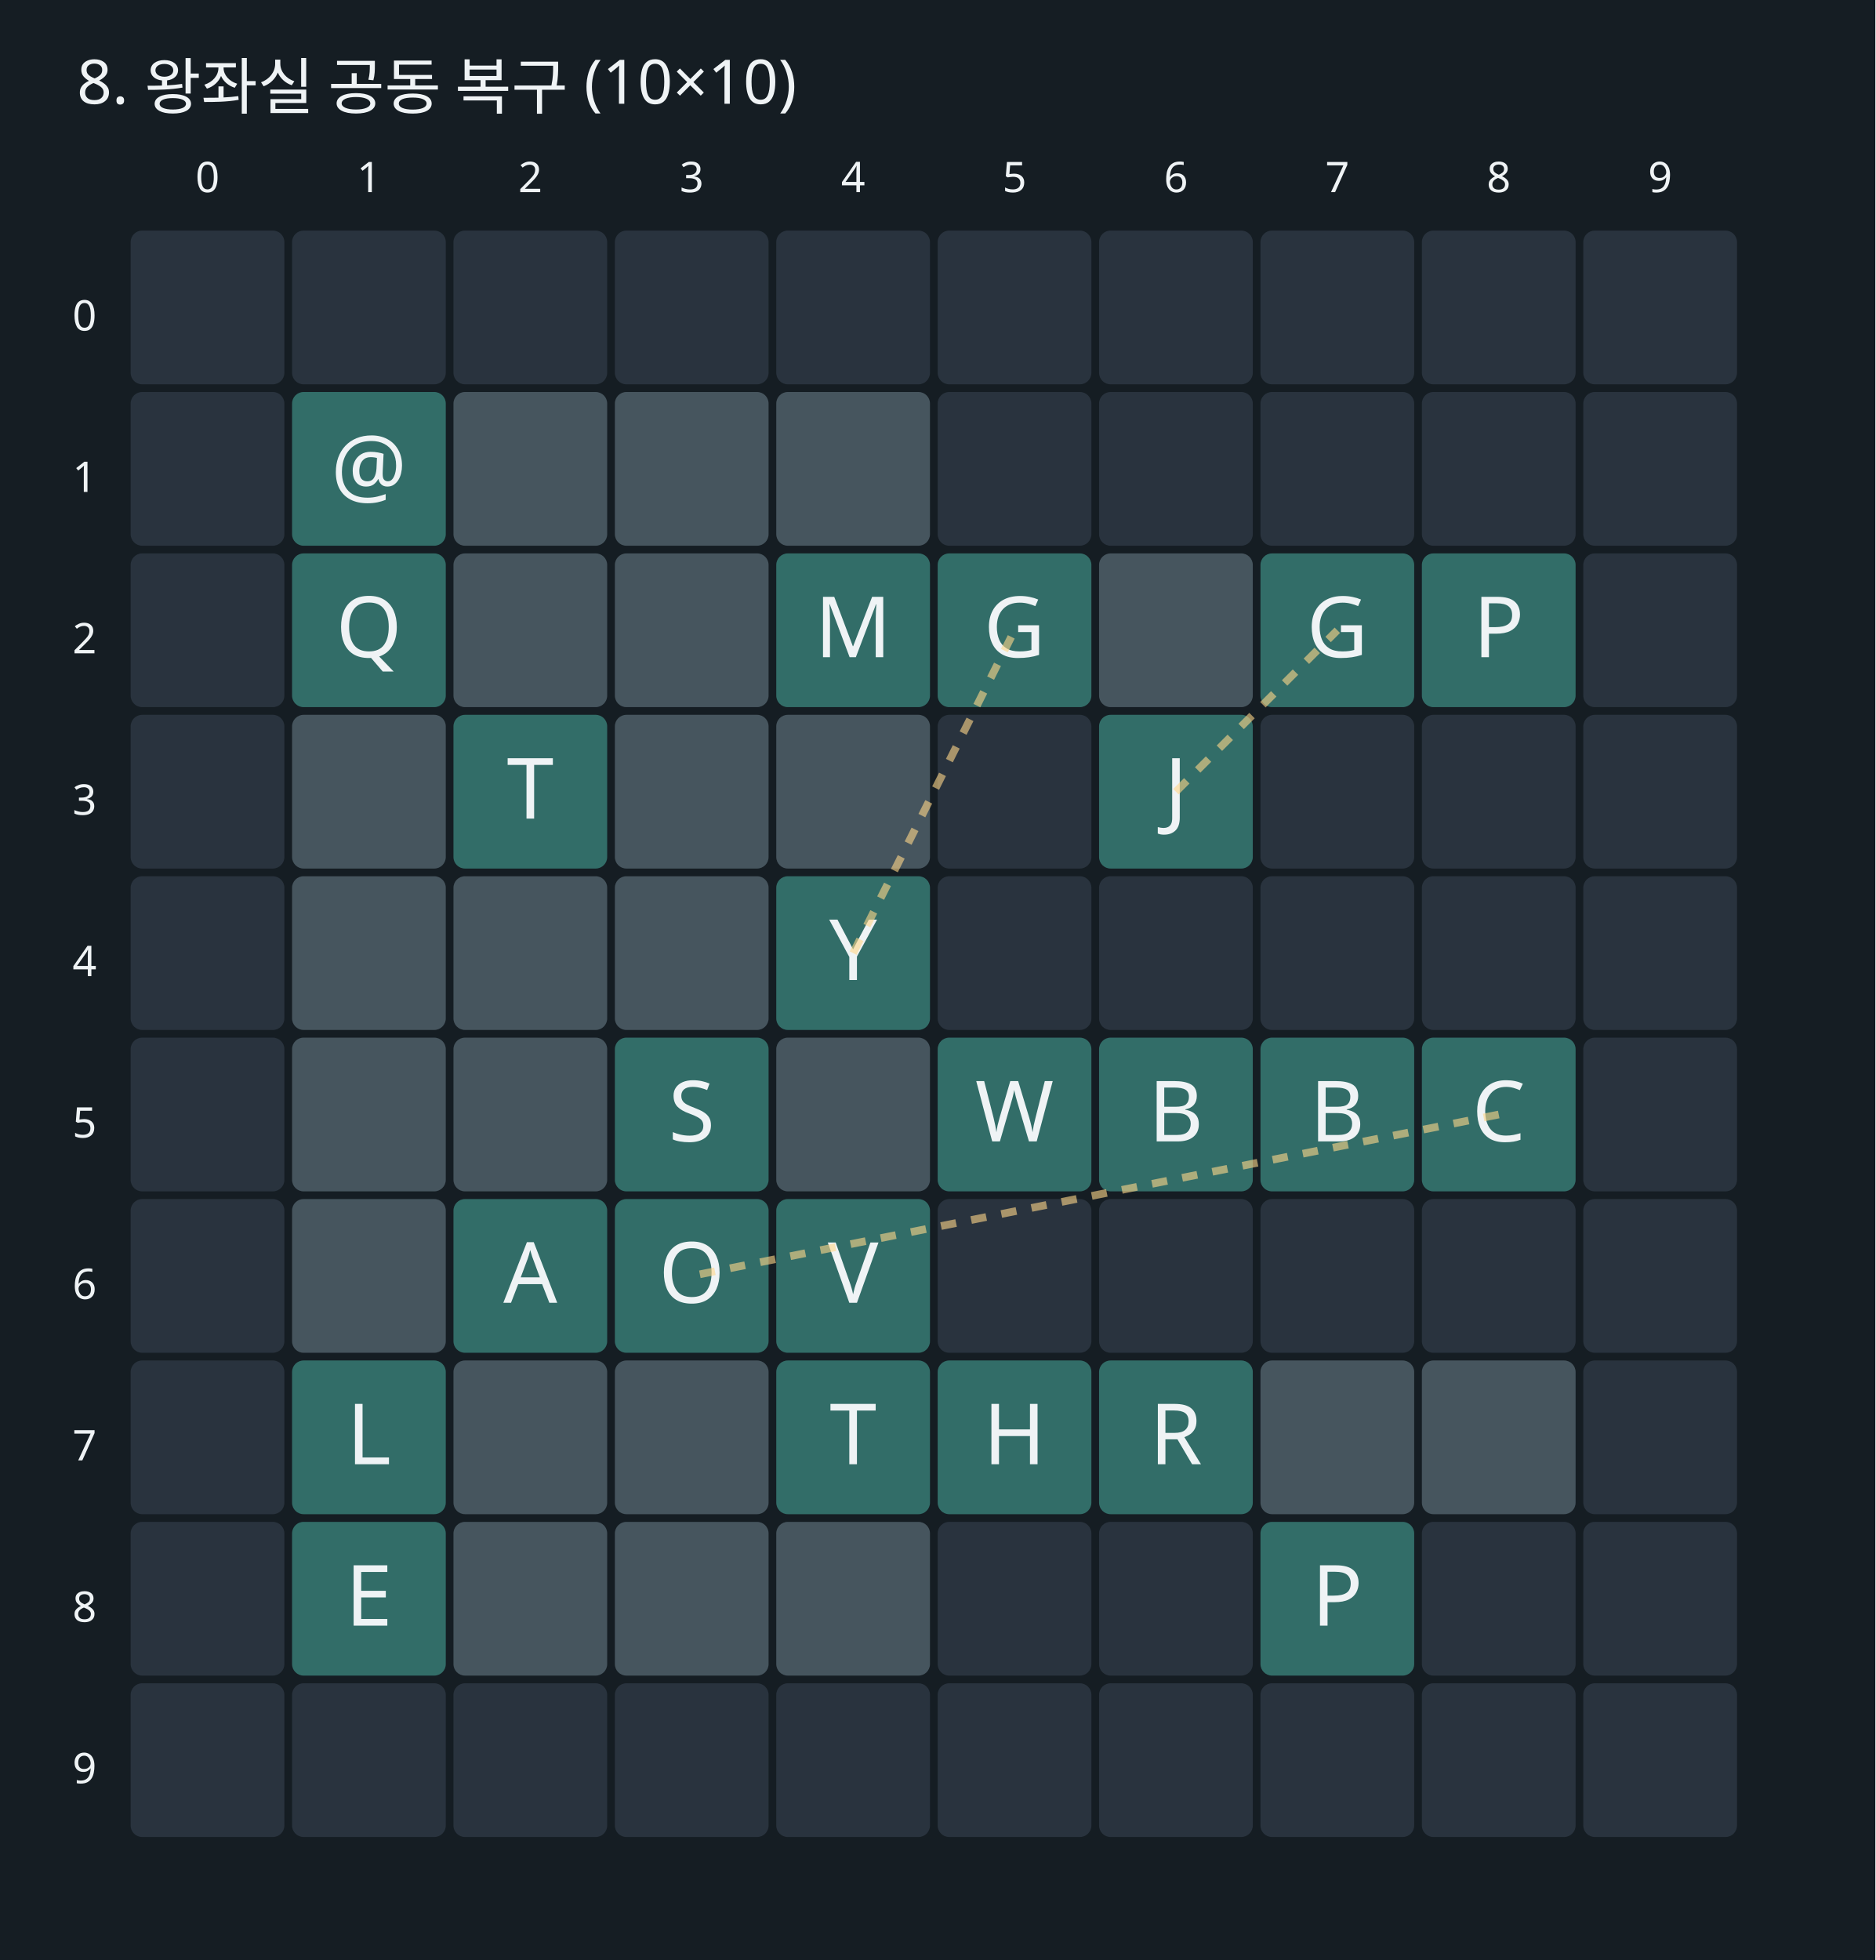
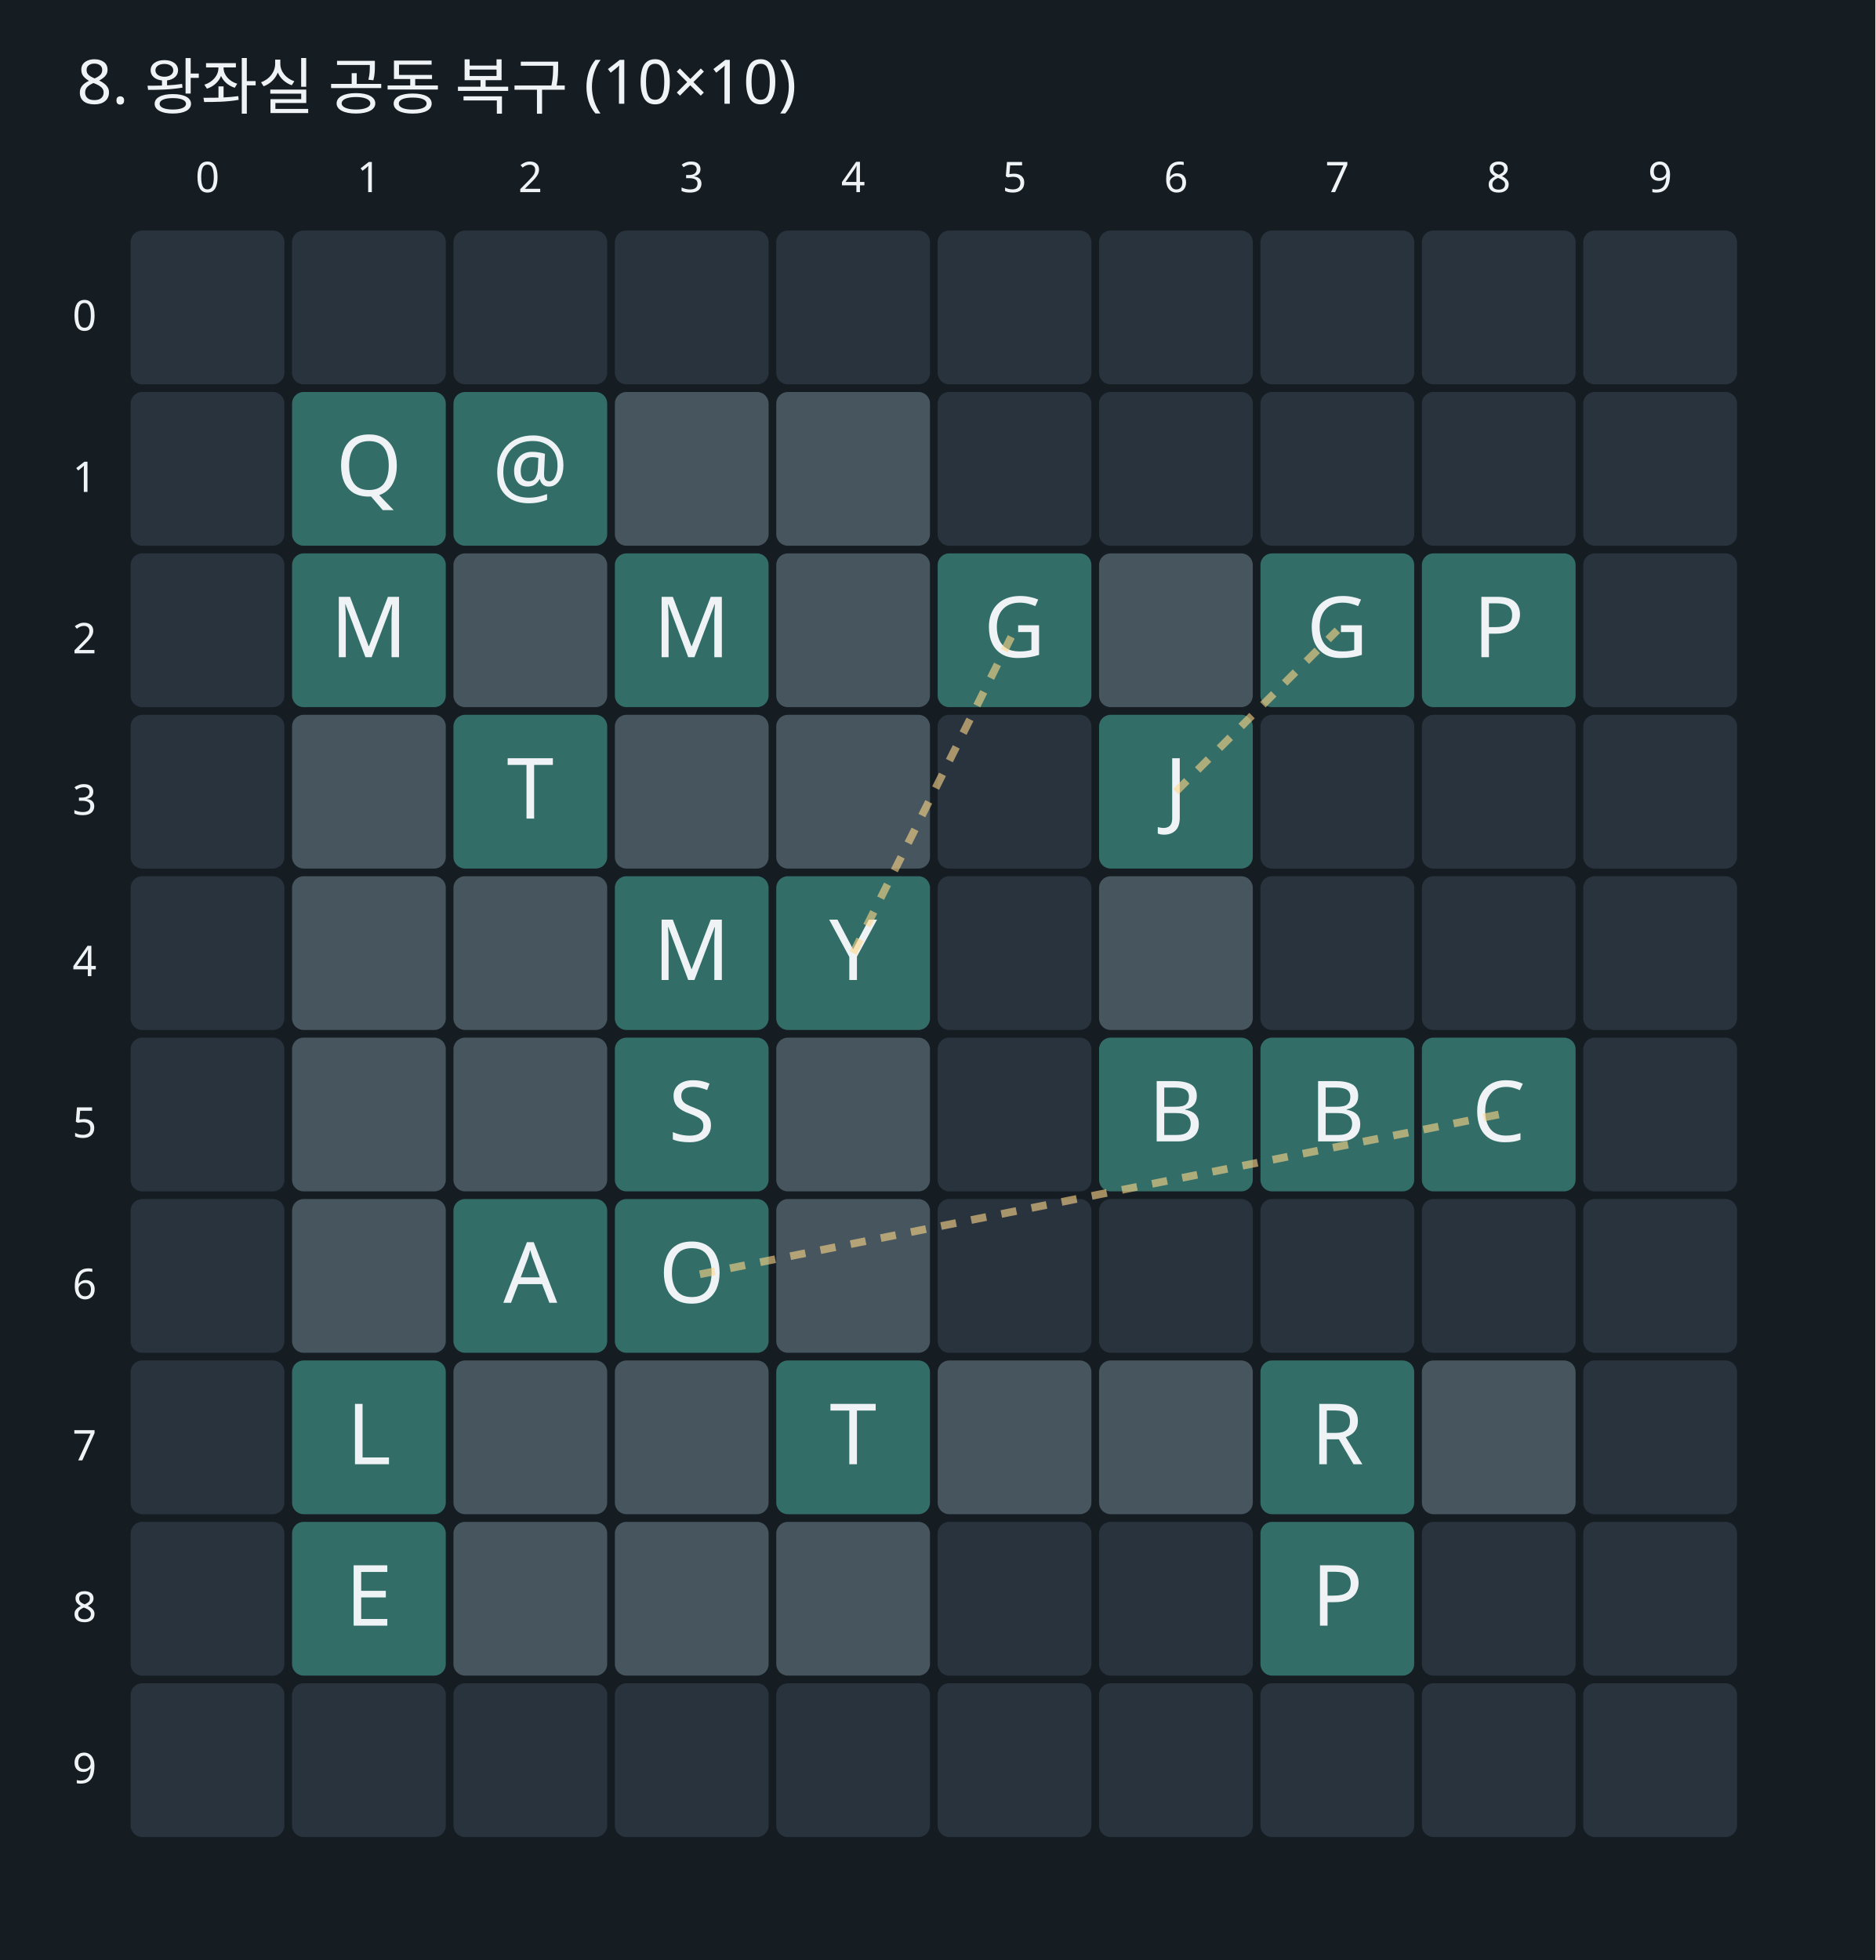
<svg xmlns="http://www.w3.org/2000/svg" width="488" height="510" viewBox="0 0 488 510">
  <rect width="100%" height="100%" fill="#151d23" />
  <g font-family="Malgun Gothic, sans-serif" fill="#eff3f5">
    <text x="20" y="27" font-size="16">8. 왕좌실 공동 복구 (10×10)</text>
    <text x="54" y="50" text-anchor="middle" font-size="11">0</text>
    <text x="96" y="50" text-anchor="middle" font-size="11">1</text>
    <text x="138" y="50" text-anchor="middle" font-size="11">2</text>
    <text x="180" y="50" text-anchor="middle" font-size="11">3</text>
    <text x="222" y="50" text-anchor="middle" font-size="11">4</text>
    <text x="264" y="50" text-anchor="middle" font-size="11">5</text>
    <text x="306" y="50" text-anchor="middle" font-size="11">6</text>
    <text x="348" y="50" text-anchor="middle" font-size="11">7</text>
    <text x="390" y="50" text-anchor="middle" font-size="11">8</text>
    <text x="432" y="50" text-anchor="middle" font-size="11">9</text>
    <text x="22" y="86" text-anchor="middle" font-size="11">0</text>
    <rect x="34" y="60" width="40" height="40" rx="3" fill="#29333e" />
    <rect x="76" y="60" width="40" height="40" rx="3" fill="#29333e" />
    <rect x="118" y="60" width="40" height="40" rx="3" fill="#29333e" />
    <rect x="160" y="60" width="40" height="40" rx="3" fill="#29333e" />
    <rect x="202" y="60" width="40" height="40" rx="3" fill="#29333e" />
    <rect x="244" y="60" width="40" height="40" rx="3" fill="#29333e" />
    <rect x="286" y="60" width="40" height="40" rx="3" fill="#29333e" />
    <rect x="328" y="60" width="40" height="40" rx="3" fill="#29333e" />
    <rect x="370" y="60" width="40" height="40" rx="3" fill="#29333e" />
    <rect x="412" y="60" width="40" height="40" rx="3" fill="#29333e" />
    <text x="22" y="128" text-anchor="middle" font-size="11">1</text>
    <rect x="34" y="102" width="40" height="40" rx="3" fill="#29333e" />
    <rect x="76" y="102" width="40" height="40" rx="3" fill="#326d68" />
-     <text x="96" y="129" text-anchor="middle" font-size="22">@</text>
-     <rect x="118" y="102" width="40" height="40" rx="3" fill="#46555e" />
+     <text x="96" y="129" text-anchor="middle" font-size="22">Q</text>
+     <rect x="118" y="102" width="40" height="40" rx="3" fill="#326d68" />
+     <text x="138" y="129" text-anchor="middle" font-size="22">@</text>
    <rect x="160" y="102" width="40" height="40" rx="3" fill="#46555e" />
    <rect x="202" y="102" width="40" height="40" rx="3" fill="#46555e" />
    <rect x="244" y="102" width="40" height="40" rx="3" fill="#29333e" />
    <rect x="286" y="102" width="40" height="40" rx="3" fill="#29333e" />
    <rect x="328" y="102" width="40" height="40" rx="3" fill="#29333e" />
    <rect x="370" y="102" width="40" height="40" rx="3" fill="#29333e" />
    <rect x="412" y="102" width="40" height="40" rx="3" fill="#29333e" />
    <text x="22" y="170" text-anchor="middle" font-size="11">2</text>
    <rect x="34" y="144" width="40" height="40" rx="3" fill="#29333e" />
    <rect x="76" y="144" width="40" height="40" rx="3" fill="#326d68" />
-     <text x="96" y="171" text-anchor="middle" font-size="22">Q</text>
+     <text x="96" y="171" text-anchor="middle" font-size="22">M</text>
    <rect x="118" y="144" width="40" height="40" rx="3" fill="#46555e" />
-     <rect x="160" y="144" width="40" height="40" rx="3" fill="#46555e" />
-     <rect x="202" y="144" width="40" height="40" rx="3" fill="#326d68" />
-     <text x="222" y="171" text-anchor="middle" font-size="22">M</text>
+     <rect x="160" y="144" width="40" height="40" rx="3" fill="#326d68" />
+     <text x="180" y="171" text-anchor="middle" font-size="22">M</text>
+     <rect x="202" y="144" width="40" height="40" rx="3" fill="#46555e" />
    <rect x="244" y="144" width="40" height="40" rx="3" fill="#326d68" />
    <text x="264" y="171" text-anchor="middle" font-size="22">G</text>
    <rect x="286" y="144" width="40" height="40" rx="3" fill="#46555e" />
    <rect x="328" y="144" width="40" height="40" rx="3" fill="#326d68" />
    <text x="348" y="171" text-anchor="middle" font-size="22">G</text>
    <rect x="370" y="144" width="40" height="40" rx="3" fill="#326d68" />
    <text x="390" y="171" text-anchor="middle" font-size="22">P</text>
    <rect x="412" y="144" width="40" height="40" rx="3" fill="#29333e" />
    <text x="22" y="212" text-anchor="middle" font-size="11">3</text>
    <rect x="34" y="186" width="40" height="40" rx="3" fill="#29333e" />
    <rect x="76" y="186" width="40" height="40" rx="3" fill="#46555e" />
    <rect x="118" y="186" width="40" height="40" rx="3" fill="#326d68" />
    <text x="138" y="213" text-anchor="middle" font-size="22">T</text>
    <rect x="160" y="186" width="40" height="40" rx="3" fill="#46555e" />
    <rect x="202" y="186" width="40" height="40" rx="3" fill="#46555e" />
    <rect x="244" y="186" width="40" height="40" rx="3" fill="#29333e" />
    <rect x="286" y="186" width="40" height="40" rx="3" fill="#326d68" />
    <text x="306" y="213" text-anchor="middle" font-size="22">J</text>
    <rect x="328" y="186" width="40" height="40" rx="3" fill="#29333e" />
    <rect x="370" y="186" width="40" height="40" rx="3" fill="#29333e" />
    <rect x="412" y="186" width="40" height="40" rx="3" fill="#29333e" />
    <text x="22" y="254" text-anchor="middle" font-size="11">4</text>
    <rect x="34" y="228" width="40" height="40" rx="3" fill="#29333e" />
    <rect x="76" y="228" width="40" height="40" rx="3" fill="#46555e" />
    <rect x="118" y="228" width="40" height="40" rx="3" fill="#46555e" />
-     <rect x="160" y="228" width="40" height="40" rx="3" fill="#46555e" />
+     <rect x="160" y="228" width="40" height="40" rx="3" fill="#326d68" />
+     <text x="180" y="255" text-anchor="middle" font-size="22">M</text>
    <rect x="202" y="228" width="40" height="40" rx="3" fill="#326d68" />
    <text x="222" y="255" text-anchor="middle" font-size="22">Y</text>
    <rect x="244" y="228" width="40" height="40" rx="3" fill="#29333e" />
-     <rect x="286" y="228" width="40" height="40" rx="3" fill="#29333e" />
+     <rect x="286" y="228" width="40" height="40" rx="3" fill="#46555e" />
    <rect x="328" y="228" width="40" height="40" rx="3" fill="#29333e" />
    <rect x="370" y="228" width="40" height="40" rx="3" fill="#29333e" />
    <rect x="412" y="228" width="40" height="40" rx="3" fill="#29333e" />
    <text x="22" y="296" text-anchor="middle" font-size="11">5</text>
    <rect x="34" y="270" width="40" height="40" rx="3" fill="#29333e" />
    <rect x="76" y="270" width="40" height="40" rx="3" fill="#46555e" />
    <rect x="118" y="270" width="40" height="40" rx="3" fill="#46555e" />
    <rect x="160" y="270" width="40" height="40" rx="3" fill="#326d68" />
    <text x="180" y="297" text-anchor="middle" font-size="22">S</text>
    <rect x="202" y="270" width="40" height="40" rx="3" fill="#46555e" />
-     <rect x="244" y="270" width="40" height="40" rx="3" fill="#326d68" />
-     <text x="264" y="297" text-anchor="middle" font-size="22">W</text>
+     <rect x="244" y="270" width="40" height="40" rx="3" fill="#29333e" />
    <rect x="286" y="270" width="40" height="40" rx="3" fill="#326d68" />
    <text x="306" y="297" text-anchor="middle" font-size="22">B</text>
    <rect x="328" y="270" width="40" height="40" rx="3" fill="#326d68" />
    <text x="348" y="297" text-anchor="middle" font-size="22">B</text>
    <rect x="370" y="270" width="40" height="40" rx="3" fill="#326d68" />
    <text x="390" y="297" text-anchor="middle" font-size="22">C</text>
    <rect x="412" y="270" width="40" height="40" rx="3" fill="#29333e" />
    <text x="22" y="338" text-anchor="middle" font-size="11">6</text>
    <rect x="34" y="312" width="40" height="40" rx="3" fill="#29333e" />
    <rect x="76" y="312" width="40" height="40" rx="3" fill="#46555e" />
    <rect x="118" y="312" width="40" height="40" rx="3" fill="#326d68" />
    <text x="138" y="339" text-anchor="middle" font-size="22">A</text>
    <rect x="160" y="312" width="40" height="40" rx="3" fill="#326d68" />
    <text x="180" y="339" text-anchor="middle" font-size="22">O</text>
-     <rect x="202" y="312" width="40" height="40" rx="3" fill="#326d68" />
-     <text x="222" y="339" text-anchor="middle" font-size="22">V</text>
+     <rect x="202" y="312" width="40" height="40" rx="3" fill="#46555e" />
    <rect x="244" y="312" width="40" height="40" rx="3" fill="#29333e" />
    <rect x="286" y="312" width="40" height="40" rx="3" fill="#29333e" />
    <rect x="328" y="312" width="40" height="40" rx="3" fill="#29333e" />
    <rect x="370" y="312" width="40" height="40" rx="3" fill="#29333e" />
    <rect x="412" y="312" width="40" height="40" rx="3" fill="#29333e" />
    <text x="22" y="380" text-anchor="middle" font-size="11">7</text>
    <rect x="34" y="354" width="40" height="40" rx="3" fill="#29333e" />
    <rect x="76" y="354" width="40" height="40" rx="3" fill="#326d68" />
    <text x="96" y="381" text-anchor="middle" font-size="22">L</text>
    <rect x="118" y="354" width="40" height="40" rx="3" fill="#46555e" />
    <rect x="160" y="354" width="40" height="40" rx="3" fill="#46555e" />
    <rect x="202" y="354" width="40" height="40" rx="3" fill="#326d68" />
    <text x="222" y="381" text-anchor="middle" font-size="22">T</text>
-     <rect x="244" y="354" width="40" height="40" rx="3" fill="#326d68" />
-     <text x="264" y="381" text-anchor="middle" font-size="22">H</text>
-     <rect x="286" y="354" width="40" height="40" rx="3" fill="#326d68" />
-     <text x="306" y="381" text-anchor="middle" font-size="22">R</text>
-     <rect x="328" y="354" width="40" height="40" rx="3" fill="#46555e" />
+     <rect x="244" y="354" width="40" height="40" rx="3" fill="#46555e" />
+     <rect x="286" y="354" width="40" height="40" rx="3" fill="#46555e" />
+     <rect x="328" y="354" width="40" height="40" rx="3" fill="#326d68" />
+     <text x="348" y="381" text-anchor="middle" font-size="22">R</text>
    <rect x="370" y="354" width="40" height="40" rx="3" fill="#46555e" />
    <rect x="412" y="354" width="40" height="40" rx="3" fill="#29333e" />
    <text x="22" y="422" text-anchor="middle" font-size="11">8</text>
    <rect x="34" y="396" width="40" height="40" rx="3" fill="#29333e" />
    <rect x="76" y="396" width="40" height="40" rx="3" fill="#326d68" />
    <text x="96" y="423" text-anchor="middle" font-size="22">E</text>
    <rect x="118" y="396" width="40" height="40" rx="3" fill="#46555e" />
    <rect x="160" y="396" width="40" height="40" rx="3" fill="#46555e" />
    <rect x="202" y="396" width="40" height="40" rx="3" fill="#46555e" />
    <rect x="244" y="396" width="40" height="40" rx="3" fill="#29333e" />
    <rect x="286" y="396" width="40" height="40" rx="3" fill="#29333e" />
    <rect x="328" y="396" width="40" height="40" rx="3" fill="#326d68" />
    <text x="348" y="423" text-anchor="middle" font-size="22">P</text>
    <rect x="370" y="396" width="40" height="40" rx="3" fill="#29333e" />
    <rect x="412" y="396" width="40" height="40" rx="3" fill="#29333e" />
    <text x="22" y="464" text-anchor="middle" font-size="11">9</text>
    <rect x="34" y="438" width="40" height="40" rx="3" fill="#29333e" />
    <rect x="76" y="438" width="40" height="40" rx="3" fill="#29333e" />
    <rect x="118" y="438" width="40" height="40" rx="3" fill="#29333e" />
    <rect x="160" y="438" width="40" height="40" rx="3" fill="#29333e" />
    <rect x="202" y="438" width="40" height="40" rx="3" fill="#29333e" />
    <rect x="244" y="438" width="40" height="40" rx="3" fill="#29333e" />
    <rect x="286" y="438" width="40" height="40" rx="3" fill="#29333e" />
    <rect x="328" y="438" width="40" height="40" rx="3" fill="#29333e" />
    <rect x="370" y="438" width="40" height="40" rx="3" fill="#29333e" />
    <rect x="412" y="438" width="40" height="40" rx="3" fill="#29333e" />
    <path d="M222,248 L264,164" stroke="#ffd789" stroke-width="2" stroke-dasharray="4 4" opacity=".6" />
    <path d="M306,206 L348,164" stroke="#ffd789" stroke-width="2" stroke-dasharray="4 4" opacity=".6" />
    <path d="M390,290 L180,332" stroke="#ffd789" stroke-width="2" stroke-dasharray="4 4" opacity=".6" />
  </g>
</svg>
